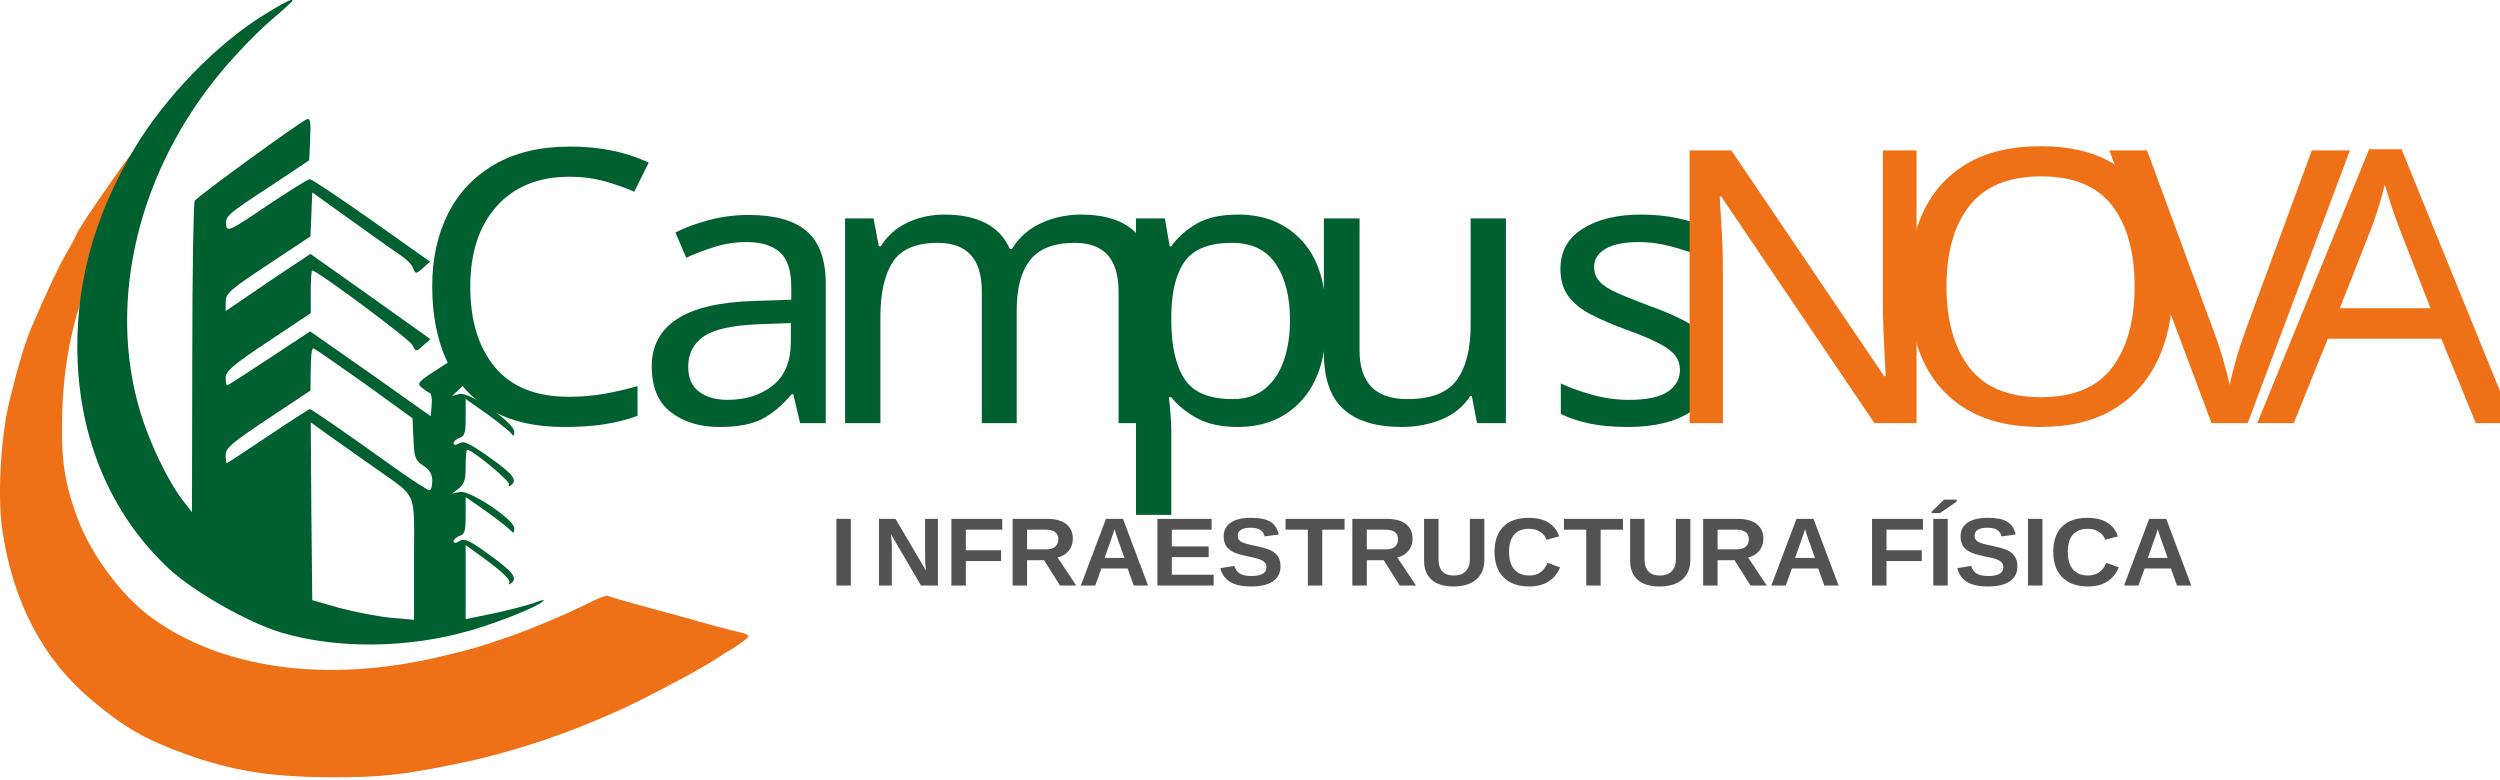
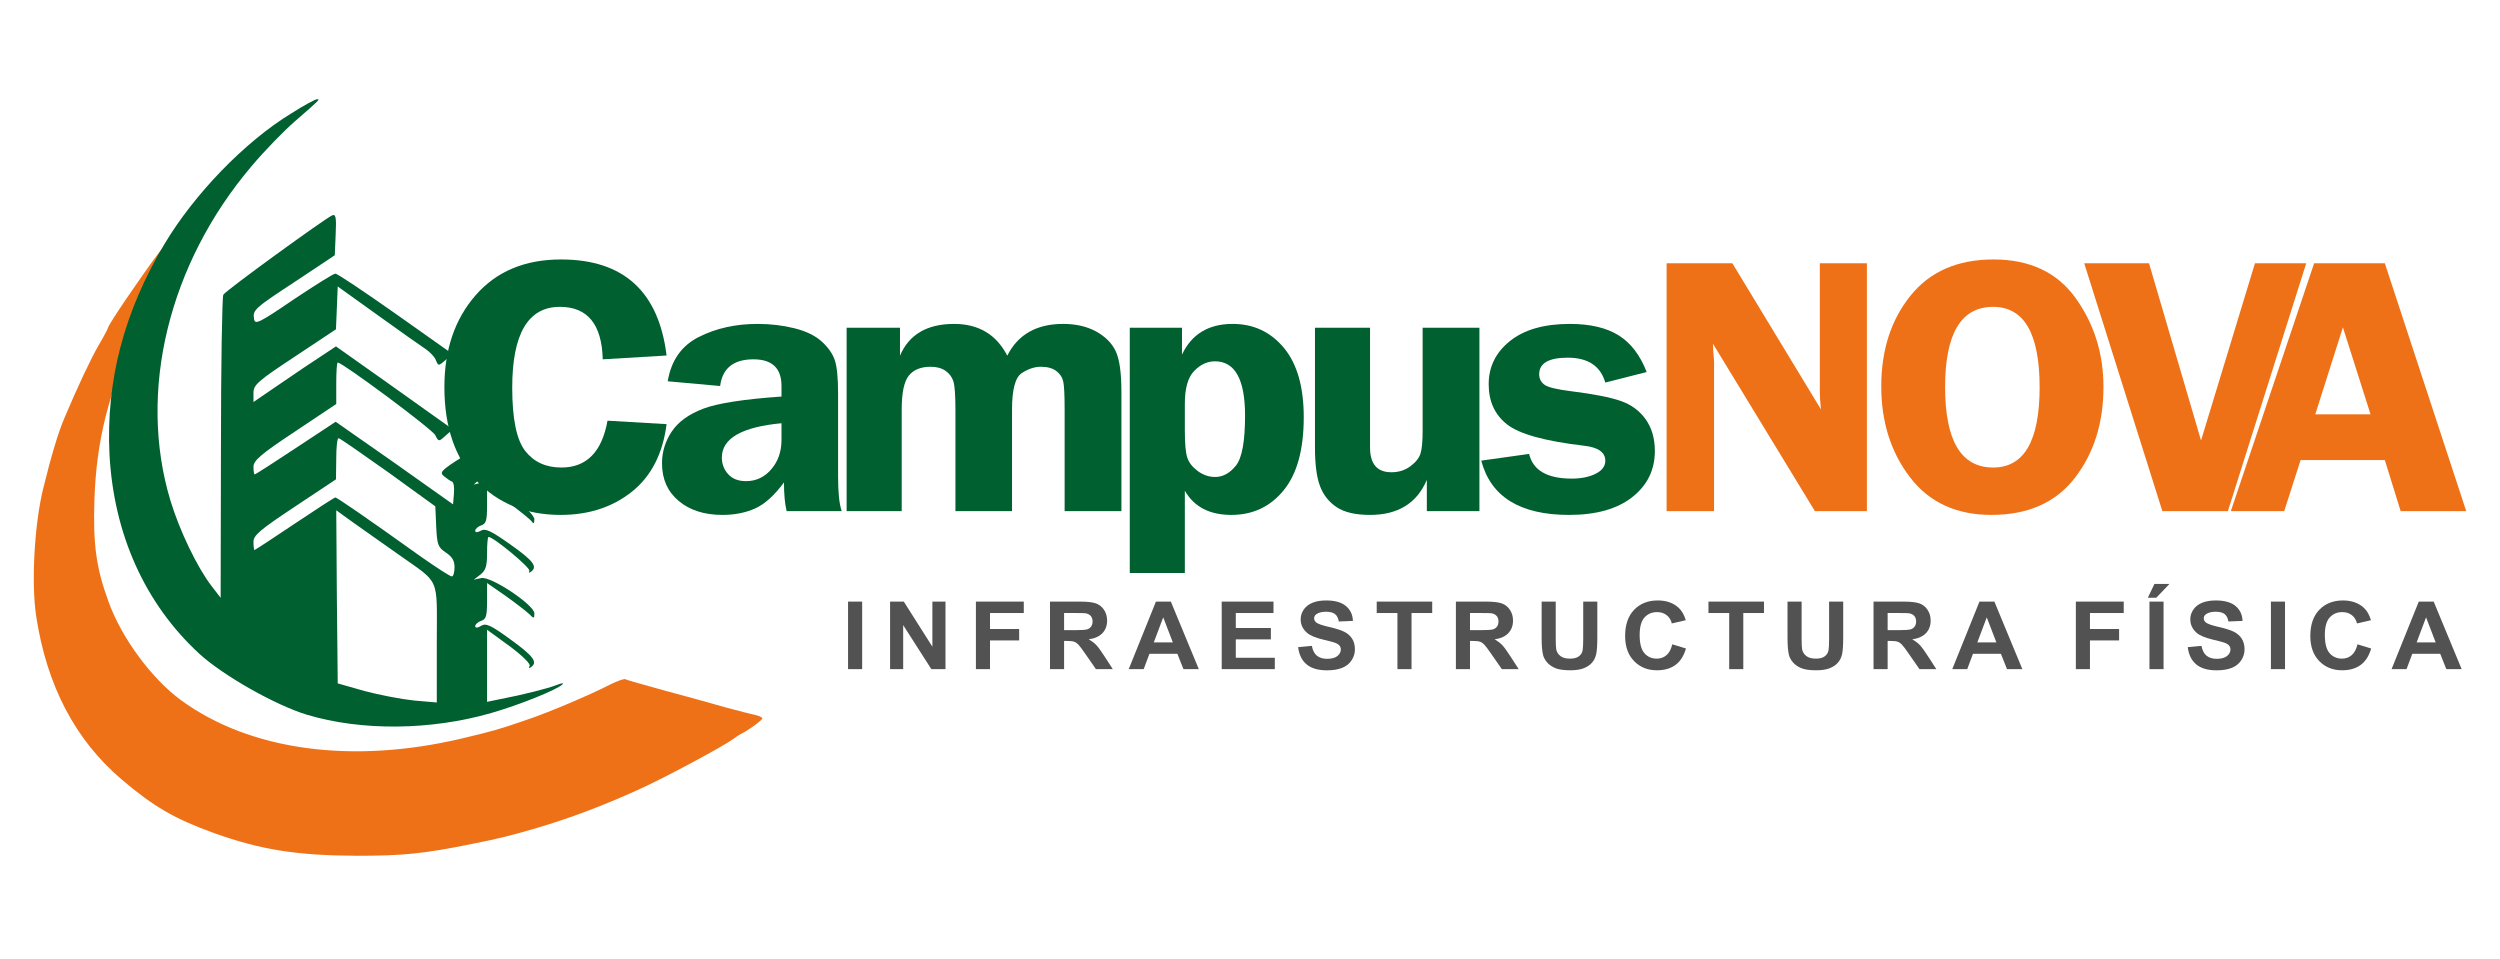
- <svg xmlns="http://www.w3.org/2000/svg" width="100%" height="100%" viewBox="0 0 584 182" version="1.1" xml:space="preserve" style="fill-rule:evenodd;clip-rule:evenodd;stroke-linejoin:round;stroke-miterlimit:2;">
-   <g transform="matrix(1,0,0,1,-8.11167,-23.81377)">
-     <g transform="matrix(0.05772,-0,0,-0.061045,-19.64695,215.7639)">
-       <path d="M1413,2968C1286,2854 1079,2638 1000,2540C925,2445 790,2257 790,2247C790,2244 773,2213 751,2178C719,2126 665,2018 610,1895C583,1837 553,1741 519,1610C483,1469 470,1239 491,1111C535,839 653,626 845,471C979,363 1067,315 1231,259C1426,193 1577,171 1824,170C2017,170 2102,178 2305,217C2421,239 2459,248 2575,280C2707,317 2844,365 2995,430C3101,475 3346,599 3389,629C3403,639 3420,649 3425,651C3450,662 3510,703 3510,710C3510,714 3498,720 3483,723C3467,726 3410,740 3355,754C3300,769 3186,799 3102,820C3018,842 2946,861 2941,864C2936,867 2909,858 2879,844C2795,803 2623,734 2535,706C2409,665 2397,662 2260,631C1803,529 1380,584 1094,781C972,865 846,1026 792,1168C740,1302 727,1394 733,1570C741,1801 791,1990 908,2230C968,2355 1096,2562 1167,2650C1278,2789 1330,2851 1359,2881C1459,2981 1503,3030 1493,3030C1487,3030 1451,3002 1413,2968Z" style="fill:rgb(238,113,23);fill-rule:nonzero;" />
+ <svg xmlns="http://www.w3.org/2000/svg" width="100%" height="100%" viewBox="0 0 600 230" version="1.1" xml:space="preserve" style="fill-rule:evenodd;clip-rule:evenodd;stroke-linejoin:round;stroke-miterlimit:2;">
+   <g transform="matrix(0.05772,-0,0,-0.061045,-19.64695,215.7639)">
+     <path d="M1413,2968C1286,2854 1079,2638 1000,2540C925,2445 790,2257 790,2247C790,2244 773,2213 751,2178C719,2126 665,2018 610,1895C583,1837 553,1741 519,1610C483,1469 470,1239 491,1111C535,839 653,626 845,471C979,363 1067,315 1231,259C1426,193 1577,171 1824,170C2017,170 2102,178 2305,217C2421,239 2459,248 2575,280C2707,317 2844,365 2995,430C3101,475 3346,599 3389,629C3403,639 3420,649 3425,651C3450,662 3510,703 3510,710C3510,714 3498,720 3483,723C3467,726 3410,740 3355,754C3300,769 3186,799 3102,820C3018,842 2946,861 2941,864C2936,867 2909,858 2879,844C2795,803 2623,734 2535,706C2409,665 2397,662 2260,631C1803,529 1380,584 1094,781C972,865 846,1026 792,1168C740,1302 727,1394 733,1570C741,1801 791,1990 908,2230C968,2355 1096,2562 1167,2650C1278,2789 1330,2851 1359,2881C1459,2981 1503,3030 1493,3030C1487,3030 1451,3002 1413,2968Z" style="fill:rgb(238,113,23);fill-rule:nonzero;" />
+   </g>
+   <g transform="matrix(2.62593,0,-0,2.587265,-212.8364,-304.4758)">
+     <g transform="matrix(0.222933,0,0,0.215575,120.4134,165.0934)">
+       <path d="M96.719,-66.953L70.547,-65.312C70.182,-80.365 64.323,-87.891 52.969,-87.891C39.948,-87.891 33.438,-76.302 33.438,-53.125C33.438,-39.74 35.208,-30.664 38.75,-25.898C42.292,-21.133 47.24,-18.75 53.594,-18.75C63.906,-18.75 70.208,-25.469 72.5,-38.906L96.719,-37.422C95.156,-24.661 90.404,-14.961 82.461,-8.32C74.518,-1.68 64.792,1.641 53.281,1.641C39.167,1.641 27.695,-3.229 18.867,-12.969C10.039,-22.708 5.625,-36.172 5.625,-53.359C5.625,-69.453 9.896,-82.63 18.438,-92.891C26.979,-103.151 38.646,-108.281 53.438,-108.281C79.062,-108.281 93.49,-94.505 96.719,-66.953Z" style="fill:rgb(0,96,47);" />
    </g>
-     <g transform="matrix(2.62593,0,-0,2.587265,-212.8364,-304.4758)">
-       <g transform="matrix(0.222933,0,0,0.215575,120.4134,165.0934)">
-         <g transform="matrix(160,0,0,160,100.3906,0)">
-                 </g>
-         <text x="0px" y="0px" style="font-family:'FranklinGothic-Demi', 'Franklin Gothic Demi', sans-serif;font-size:160px;fill:rgb(0,96,47);">C</text>
-       </g>
-       <g transform="matrix(0.222933,0,0,0.215575,140.4774,165.0934)">
-         <g transform="matrix(160,0,0,160,202.7956,0)">
-                 </g>
-         <text x="0px" y="0px" style="font-family:'FranklinGothic-Demi', 'Franklin Gothic Demi', sans-serif;font-size:160px;fill:rgb(0,96,47);">a<tspan x="70.921px " y="0px ">m</tspan>
-         </text>
-       </g>
-       <g transform="matrix(0.222933,0,0,0.215575,182.1659,165.0934)">
-         <g transform="matrix(160,0,0,160,228.5519,0)">
-                 </g>
-         <text x="0px" y="0px" style="font-family:'FranklinGothic-Demi', 'Franklin Gothic Demi', sans-serif;font-size:160px;fill:rgb(0,96,47);">p<tspan x="75.928px 152.849px " y="0px 0px ">us</tspan>
-         </text>
-       </g>
-       <g transform="matrix(0.222933,0,0,0.215575,230.9883,165.0934)">
-         <g transform="matrix(160,0,0,160,195.3431,0)">
-                 </g>
-         <text x="0px" y="0px" style="font-family:'FranklinGothic-Demi', 'Franklin Gothic Demi', sans-serif;font-size:160px;fill:rgb(238,113,23);">N<tspan x="93.077px " y="0px ">O</tspan>
-         </text>
-       </g>
-       <g transform="matrix(0.222933,0,0,0.215575,271.7851,165.0934)">
-         <g transform="matrix(160,0,0,160,156.29,0)">
-                 </g>
-         <text x="0px" y="0px" style="font-family:'FranklinGothic-Demi', 'Franklin Gothic Demi', sans-serif;font-size:160px;fill:rgb(238,113,23);">V<tspan x="59.024px " y="0px ">A</tspan>
-         </text>
-       </g>
+     <g transform="matrix(0.222933,0,0,0.215575,140.4774,165.0934)">
+       <path d="M78.516,0L55.938,0C55.208,-3.125 54.844,-7.24 54.844,-12.344C50.885,-6.719 46.94,-2.982 43.008,-1.133C39.076,0.716 34.609,1.641 29.609,1.641C22.214,1.641 16.237,-0.365 11.68,-4.375C7.122,-8.385 4.844,-13.776 4.844,-20.547C4.844,-25.495 6.172,-30.052 8.828,-34.219C11.484,-38.385 15.755,-41.654 21.641,-44.023C27.526,-46.393 38.255,-48.151 53.828,-49.297L53.828,-53.828C53.828,-61.484 50,-65.312 42.344,-65.312C34.167,-65.312 29.609,-61.484 28.672,-53.828L7.188,-55.859C8.594,-64.818 12.839,-71.172 19.922,-74.922C27.005,-78.672 35.026,-80.547 43.984,-80.547C49.349,-80.547 54.401,-79.922 59.141,-78.672C63.88,-77.422 67.578,-75.547 70.234,-73.047C72.891,-70.547 74.688,-67.904 75.625,-65.117C76.562,-62.331 77.031,-57.474 77.031,-50.547L77.031,-14.766C77.031,-7.891 77.526,-2.969 78.516,0ZM53.828,-37.812C37.526,-36.198 29.375,-31.276 29.375,-23.047C29.375,-20.286 30.234,-17.904 31.953,-15.898C33.672,-13.893 36.12,-12.891 39.297,-12.891C43.411,-12.891 46.862,-14.596 49.648,-18.008C52.435,-21.419 53.828,-25.625 53.828,-30.625L53.828,-37.812Z" style="fill:rgb(0,96,47);" />
+       <path d="M193.186,0L169.905,0L169.905,-43.672C169.905,-49.818 169.723,-53.815 169.358,-55.664C168.994,-57.513 168.043,-59.049 166.507,-60.273C164.97,-61.497 162.848,-62.109 160.139,-62.109C157.587,-62.109 154.983,-61.198 152.327,-59.375C149.671,-57.552 148.342,-52.318 148.342,-43.672L148.342,0L125.139,0L125.139,-43.672C125.139,-49.974 124.853,-54.049 124.28,-55.898C123.707,-57.747 122.626,-59.245 121.038,-60.391C119.449,-61.536 117.431,-62.109 114.983,-62.109C110.973,-62.109 107.991,-60.846 106.038,-58.32C104.085,-55.794 103.108,-50.911 103.108,-43.672L103.108,0L80.53,0L80.53,-78.906L102.405,-78.906L102.405,-66.875C106.103,-75.99 113.499,-80.547 124.592,-80.547C134.645,-80.547 141.91,-75.99 146.389,-66.875C150.764,-75.99 158.395,-80.547 169.28,-80.547C174.488,-80.547 178.967,-79.479 182.717,-77.344C186.467,-75.208 189.15,-72.422 190.764,-68.984C192.379,-65.547 193.186,-59.635 193.186,-51.25L193.186,0Z" style="fill:rgb(0,96,47);" />
    </g>
-     <g transform="matrix(0.585407,0,-0,0.566084,201.9333,160.5925)">
-       <g transform="matrix(40,0,0,40,664.4161,0)">
-             </g>
-       <text x="0px" y="0px" style="font-family:'Arial-BoldMT', 'Arial', sans-serif;font-weight:700;font-size:40px;fill:rgb(82,82,82);">I<tspan x="16.993px 52.2px 82.594px 117.8px 153.007px 185.807px 218.606px 249px 284.207px 319.413px 354.62px 385.014px 420.22px 455.427px 488.15px 503.143px 533.536px 550.53px 583.329px 600.323px 635.529px " y="0px 0px 0px 0px 0px 0px 0px 0px 0px 0px 0px 0px 0px 0px 0px 0px 0px 0px 0px 0px 0px ">NFRAESTRUCTURA FÍSICA</tspan>
-       </text>
+     <g transform="matrix(0.222933,0,0,0.215575,182.1659,165.0934)">
+       <path d="M9.609,26.641L9.609,-78.906L31.016,-78.906L31.016,-67.344C34.974,-76.146 41.901,-80.547 51.797,-80.547C60.339,-80.547 67.331,-77.122 72.773,-70.273C78.216,-63.424 80.938,-53.464 80.938,-40.391C80.938,-26.484 78.19,-16.003 72.695,-8.945C67.201,-1.888 60.052,1.641 51.25,1.641C42.344,1.641 35.99,-1.823 32.188,-8.75L32.188,26.641L9.609,26.641ZM32.188,-34.531C32.188,-28.958 32.526,-25.104 33.203,-22.969C33.88,-20.833 35.312,-18.919 37.5,-17.227C39.688,-15.534 42.057,-14.688 44.609,-14.688C47.786,-14.688 50.625,-16.315 53.125,-19.57C55.625,-22.826 56.875,-30 56.875,-41.094C56.875,-56.667 52.76,-64.453 44.531,-64.453C41.406,-64.453 38.568,-63.073 36.016,-60.312C33.464,-57.552 32.188,-52.865 32.188,-46.25L32.188,-34.531Z" style="fill:rgb(0,96,47);" />
+       <path d="M152.959,-78.906L152.959,0L131.397,0L131.397,-13.438C127.334,-3.385 119.574,1.641 108.116,1.641C102.178,1.641 97.621,0.534 94.444,-1.68C91.267,-3.893 88.988,-6.914 87.608,-10.742C86.228,-14.57 85.537,-20.104 85.537,-27.344L85.537,-78.906L108.116,-78.906L108.116,-27.344C108.116,-20.26 111.032,-16.719 116.866,-16.719C119.834,-16.719 122.412,-17.565 124.6,-19.258C126.787,-20.951 128.181,-22.76 128.78,-24.688C129.379,-26.615 129.678,-29.922 129.678,-34.609L129.678,-78.906L152.959,-78.906Z" style="fill:rgb(0,96,47);" />
+       <path d="M221.521,-59.844L204.568,-55.312C202.588,-62.448 197.458,-66.016 189.177,-66.016C181.364,-66.016 177.458,-63.641 177.458,-58.893C177.458,-57.015 178.174,-55.514 179.607,-54.392C181.039,-53.271 184.776,-52.323 190.818,-51.548C199.828,-50.36 206.495,-48.984 210.818,-47.422C215.14,-45.859 218.565,-43.229 221.091,-39.531C223.617,-35.833 224.88,-31.276 224.88,-25.859C224.88,-17.734 221.794,-11.12 215.622,-6.016C209.45,-0.911 200.818,1.641 189.724,1.641C169.62,1.641 157.614,-6.146 153.708,-21.719L173.318,-24.609C174.932,-17.526 180.765,-13.984 190.818,-13.984C194.672,-13.984 197.927,-14.676 200.583,-16.06C203.239,-17.443 204.568,-19.309 204.568,-21.659C204.568,-25.314 201.625,-27.477 195.739,-28.148C179.802,-30.112 169.32,-33.164 164.294,-37.305C159.268,-41.445 156.755,-47.214 156.755,-54.609C156.755,-62.109 159.672,-68.307 165.505,-73.203C171.338,-78.099 179.515,-80.547 190.036,-80.547C198.37,-80.547 205.036,-78.906 210.036,-75.625C215.036,-72.344 218.864,-67.083 221.521,-59.844Z" style="fill:rgb(0,96,47);" />
    </g>
-     <g transform="matrix(0.070963,-0,0,-0.078987,-1.61501,195.2157)">
-       <path d="M1008,2127C851,2041 680,1882 579,1730C442,1524 381,1314 393,1092C407,849 513,637 697,485C777,419 954,329 1060,300C1245,250 1479,252 1684,305C1781,330 1907,376 1925,392C1931,397 1922,396 1905,390C1877,380 1795,361 1708,346L1670,339L1670,558L1745,509C1790,479 1818,454 1814,448C1810,441 1812,440 1818,444C1843,459 1827,478 1750,528C1683,572 1666,579 1650,570C1638,563 1630,563 1630,569C1630,574 1639,582 1650,585C1667,590 1670,600 1670,646L1670,700L1731,662C1764,641 1800,616 1811,607C1829,591 1830,591 1830,608C1829,634 1682,722 1650,715L1625,710L1648,726C1666,739 1670,752 1670,791C1670,818 1672,840 1675,840C1692,840 1818,746 1813,737C1810,731 1812,730 1818,734C1842,749 1828,767 1749,817C1683,859 1664,867 1649,859C1637,853 1630,853 1630,859C1630,864 1639,872 1650,875C1667,880 1670,890 1670,936L1670,990L1743,944C1782,918 1818,892 1822,886C1827,879 1830,882 1830,893C1830,920 1682,1012 1650,1005L1625,999L1648,1018C1667,1033 1671,1044 1668,1083L1665,1129L1586,1083C1514,1042 1508,1036 1525,1024C1535,1017 1547,1009 1552,1008C1557,1006 1560,990 1558,972L1555,939L1357,1065L1158,1190L1023,1110C949,1066 887,1030 884,1030C882,1030 880,1040 880,1053C880,1072 904,1091 1020,1160L1160,1244L1160,1307C1160,1342 1162,1370 1165,1370C1181,1370 1487,1166 1495,1149C1506,1129 1507,1129 1530,1148L1554,1167L1529,1183C1516,1191 1427,1248 1332,1309L1159,1419L1112,1391C1086,1376 1023,1338 973,1307L880,1250L880,1278C880,1302 895,1314 1020,1388L1159,1471L1165,1601L1300,1514C1374,1466 1447,1420 1462,1411C1477,1402 1493,1387 1497,1377C1505,1359 1506,1359 1529,1377L1553,1396L1361,1518C1255,1585 1164,1640 1157,1640C1150,1640 1087,1604 1015,1561C899,1490 885,1484 882,1502C877,1530 882,1534 1028,1620L1155,1696L1158,1759C1161,1812 1158,1822 1146,1817C1121,1807 785,1588 778,1576C774,1570 770,1360 770,1110L769,655L739,690C690,747 630,859 599,951C488,1282 593,1670 874,1967C917,2013 982,2073 1019,2102C1105,2169 1106,2170 1095,2170C1089,2170 1050,2151 1008,2127ZM1335,1037L1495,933L1498,872C1501,816 1504,809 1530,793C1552,780 1560,768 1560,748C1560,733 1556,720 1551,720C1545,720 1499,747 1448,779C1263,898 1162,960 1157,960C1154,960 1092,924 1019,880C946,836 885,800 883,800C882,800 880,811 880,825C880,845 901,861 1020,932L1159,1015L1160,1078C1160,1112 1163,1140 1168,1140C1172,1140 1247,1093 1335,1037ZM1370,787C1514,695 1500,724 1500,517L1500,337L1423,343C1380,347 1305,360 1255,372L1165,395L1162,658L1160,921L1217,884C1249,864 1318,820 1370,787Z" style="fill:rgb(0,96,47);fill-rule:nonzero;" />
+     <g transform="matrix(0.222933,0,0,0.215575,230.9883,165.0934)">
+       <path d="M92.812,-106.641L92.812,0L71.484,0L29.688,-72.031C29.74,-70.208 29.792,-69.01 29.844,-68.438C30.052,-66.615 30.156,-65.078 30.156,-63.828L30.156,0L10.703,0L10.703,-106.641L37.656,-106.641L73.984,-43.75C73.672,-46.875 73.516,-49.245 73.516,-50.859L73.516,-106.641L92.812,-106.641Z" style="fill:rgb(238,113,23);" />
+       <path d="M143.859,1.641C129.484,1.641 118.364,-3.75 110.499,-14.531C102.635,-25.312 98.702,-38.359 98.702,-53.672C98.702,-69.245 102.687,-82.24 110.656,-92.656C118.624,-103.073 129.979,-108.281 144.718,-108.281C159.614,-108.281 170.851,-102.721 178.429,-91.602C186.007,-80.482 189.796,-67.76 189.796,-53.438C189.796,-37.969 185.89,-24.922 178.077,-14.297C170.265,-3.672 158.859,1.641 143.859,1.641ZM144.562,-87.891C131.437,-87.891 124.874,-76.38 124.874,-53.359C124.874,-30.286 131.437,-18.75 144.562,-18.75C157.27,-18.75 163.624,-30.26 163.624,-53.281C163.624,-76.354 157.27,-87.891 144.562,-87.891Z" style="fill:rgb(238,113,23);" />
+     </g>
+     <g transform="matrix(0.222933,0,0,0.215575,271.7851,165.0934)">
+       <path d="M89.922,-106.641L57.812,0L30.938,0L-1.094,-106.641L25.469,-106.641L46.797,-30.391L68.906,-106.641L89.922,-106.641Z" style="fill:rgb(238,113,23);" />
+       <path d="M122.149,-106.641L155.509,0L128.634,0L122.149,-21.953L87.618,-21.953L80.899,0L59.024,0L93.165,-106.641L122.149,-106.641ZM93.634,-41.641L116.29,-41.641L104.962,-79.062L93.634,-41.641Z" style="fill:rgb(238,113,23);" />
    </g>
  </g>
+   <g transform="matrix(0.585407,0,-0,0.566084,201.9333,160.5925)">
+     <rect x="2.734" y="-28.633" width="5.781" height="28.633" style="fill:rgb(82,82,82);fill-rule:nonzero;" />
+     <path d="M19.962,0L19.962,-28.633L25.587,-28.633L37.306,-9.512L37.306,-28.633L42.677,-28.633L42.677,0L36.876,0L25.333,-18.672L25.333,0L19.962,0Z" style="fill:rgb(82,82,82);fill-rule:nonzero;" />
+     <path d="M55.149,0L55.149,-28.633L74.778,-28.633L74.778,-23.789L60.93,-23.789L60.93,-17.012L72.884,-17.012L72.884,-12.168L60.93,-12.168L60.93,0L55.149,0Z" style="fill:rgb(82,82,82);fill-rule:nonzero;" />
+     <path d="M85.523,0L85.523,-28.633L97.691,-28.633C100.751,-28.633 102.974,-28.376 104.361,-27.861C105.748,-27.347 106.858,-26.432 107.691,-25.117C108.525,-23.802 108.941,-22.298 108.941,-20.605C108.941,-18.457 108.31,-16.683 107.047,-15.283C105.784,-13.883 103.896,-13.001 101.383,-12.637C102.633,-11.908 103.665,-11.107 104.478,-10.234C105.292,-9.362 106.389,-7.812 107.769,-5.586L111.265,0L104.351,0L100.172,-6.23C98.687,-8.457 97.672,-9.86 97.125,-10.439C96.578,-11.019 95.999,-11.416 95.387,-11.631C94.775,-11.846 93.805,-11.953 92.476,-11.953L91.305,-11.953L91.305,0L85.523,0ZM91.305,-16.523L95.582,-16.523C98.355,-16.523 100.087,-16.641 100.777,-16.875C101.467,-17.109 102.008,-17.513 102.398,-18.086C102.789,-18.659 102.984,-19.375 102.984,-20.234C102.984,-21.198 102.727,-21.976 102.213,-22.568C101.698,-23.161 100.973,-23.535 100.035,-23.691C99.566,-23.757 98.16,-23.789 95.816,-23.789L91.305,-23.789L91.305,-16.523Z" style="fill:rgb(82,82,82);fill-rule:nonzero;" />
+     <path d="M146.531,0L140.242,0L137.742,-6.504L126.296,-6.504L123.933,0L117.8,0L128.953,-28.633L135.066,-28.633L146.531,0ZM135.886,-11.328L131.941,-21.953L128.074,-11.328L135.886,-11.328Z" style="fill:rgb(82,82,82);fill-rule:nonzero;" />
+     <path d="M155.917,0L155.917,-28.633L177.148,-28.633L177.148,-23.789L161.698,-23.789L161.698,-17.441L176.073,-17.441L176.073,-12.617L161.698,-12.617L161.698,-4.824L177.695,-4.824L177.695,0L155.917,0Z" style="fill:rgb(82,82,82);fill-rule:nonzero;" />
+     <path d="M187.252,-9.316L192.877,-9.863C193.216,-7.975 193.902,-6.589 194.938,-5.703C195.973,-4.818 197.369,-4.375 199.127,-4.375C200.989,-4.375 202.392,-4.769 203.336,-5.557C204.28,-6.344 204.752,-7.266 204.752,-8.32C204.752,-8.997 204.553,-9.574 204.156,-10.049C203.759,-10.524 203.066,-10.938 202.076,-11.289C201.399,-11.523 199.856,-11.94 197.447,-12.539C194.348,-13.307 192.174,-14.251 190.924,-15.371C189.166,-16.947 188.287,-18.867 188.287,-21.133C188.287,-22.591 188.701,-23.955 189.527,-25.225C190.354,-26.494 191.546,-27.461 193.102,-28.125C194.658,-28.789 196.536,-29.121 198.736,-29.121C202.33,-29.121 205.035,-28.333 206.852,-26.758C208.668,-25.182 209.622,-23.079 209.713,-20.449L203.932,-20.195C203.684,-21.667 203.154,-22.725 202.34,-23.369C201.526,-24.014 200.305,-24.336 198.678,-24.336C196.998,-24.336 195.683,-23.991 194.733,-23.301C194.121,-22.858 193.815,-22.266 193.815,-21.523C193.815,-20.846 194.101,-20.267 194.674,-19.785C195.403,-19.173 197.174,-18.535 199.986,-17.871C202.799,-17.207 204.879,-16.52 206.227,-15.811C207.574,-15.101 208.629,-14.131 209.391,-12.9C210.152,-11.67 210.533,-10.15 210.533,-8.34C210.533,-6.699 210.078,-5.163 209.166,-3.73C208.255,-2.298 206.966,-1.234 205.299,-0.537C203.632,0.16 201.555,0.508 199.068,0.508C195.449,0.508 192.669,-0.329 190.729,-2.002C188.788,-3.675 187.63,-6.113 187.252,-9.316Z" style="fill:rgb(82,82,82);fill-rule:nonzero;" />
+     <path d="M227.962,0L227.962,-23.789L219.466,-23.789L219.466,-28.633L242.22,-28.633L242.22,-23.789L233.743,-23.789L233.743,0L227.962,0Z" style="fill:rgb(82,82,82);fill-rule:nonzero;" />
+     <path d="M251.93,0L251.93,-28.633L264.098,-28.633C267.158,-28.633 269.381,-28.376 270.768,-27.861C272.154,-27.347 273.264,-26.432 274.098,-25.117C274.931,-23.802 275.348,-22.298 275.348,-20.605C275.348,-18.457 274.716,-16.683 273.453,-15.283C272.19,-13.883 270.302,-13.001 267.789,-12.637C269.039,-11.908 270.071,-11.107 270.885,-10.234C271.699,-9.362 272.796,-7.812 274.176,-5.586L277.672,0L270.758,0L266.578,-6.23C265.094,-8.457 264.078,-9.86 263.531,-10.439C262.984,-11.019 262.405,-11.416 261.793,-11.631C261.181,-11.846 260.211,-11.953 258.883,-11.953L257.711,-11.953L257.711,0L251.93,0ZM257.711,-16.523L261.988,-16.523C264.762,-16.523 266.493,-16.641 267.184,-16.875C267.874,-17.109 268.414,-17.513 268.805,-18.086C269.195,-18.659 269.391,-19.375 269.391,-20.234C269.391,-21.198 269.133,-21.976 268.619,-22.568C268.105,-23.161 267.379,-23.535 266.441,-23.691C265.973,-23.757 264.566,-23.789 262.223,-23.789L257.711,-23.789L257.711,-16.523Z" style="fill:rgb(82,82,82);fill-rule:nonzero;" />
+     <path d="M287.078,-28.633L292.859,-28.633L292.859,-13.125C292.859,-10.664 292.931,-9.069 293.074,-8.34C293.321,-7.168 293.91,-6.227 294.841,-5.518C295.772,-4.808 297.045,-4.453 298.66,-4.453C300.3,-4.453 301.537,-4.788 302.371,-5.459C303.204,-6.13 303.705,-6.953 303.875,-7.93C304.044,-8.906 304.129,-10.527 304.129,-12.793L304.129,-28.633L309.91,-28.633L309.91,-13.594C309.91,-10.156 309.754,-7.728 309.441,-6.309C309.129,-4.889 308.552,-3.691 307.713,-2.715C306.873,-1.738 305.75,-0.96 304.343,-0.381C302.937,0.199 301.101,0.488 298.836,0.488C296.101,0.488 294.028,0.173 292.615,-0.459C291.202,-1.09 290.086,-1.911 289.265,-2.92C288.445,-3.929 287.905,-4.987 287.644,-6.094C287.267,-7.734 287.078,-10.156 287.078,-13.359L287.078,-28.633Z" style="fill:rgb(82,82,82);fill-rule:nonzero;" />
+     <path d="M340.644,-10.527L346.249,-8.75C345.39,-5.625 343.961,-3.304 341.962,-1.787C339.964,-0.27 337.428,0.488 334.355,0.488C330.553,0.488 327.428,-0.811 324.98,-3.408C322.532,-6.006 321.308,-9.557 321.308,-14.062C321.308,-18.828 322.538,-22.529 324.999,-25.166C327.46,-27.803 330.696,-29.121 334.706,-29.121C338.209,-29.121 341.054,-28.086 343.242,-26.016C344.544,-24.792 345.52,-23.034 346.171,-20.742L340.449,-19.375C340.11,-20.859 339.404,-22.031 338.329,-22.891C337.255,-23.75 335.95,-24.18 334.413,-24.18C332.291,-24.18 330.569,-23.418 329.247,-21.895C327.926,-20.371 327.265,-17.904 327.265,-14.492C327.265,-10.872 327.916,-8.294 329.218,-6.758C330.52,-5.221 332.213,-4.453 334.296,-4.453C335.833,-4.453 337.154,-4.941 338.261,-5.918C339.368,-6.895 340.162,-8.431 340.644,-10.527Z" style="fill:rgb(82,82,82);fill-rule:nonzero;" />
+     <path d="M363.976,0L363.976,-23.789L355.48,-23.789L355.48,-28.633L378.233,-28.633L378.233,-23.789L369.757,-23.789L369.757,0L363.976,0Z" style="fill:rgb(82,82,82);fill-rule:nonzero;" />
+     <path d="M387.885,-28.633L393.666,-28.633L393.666,-13.125C393.666,-10.664 393.738,-9.069 393.881,-8.34C394.128,-7.168 394.718,-6.227 395.649,-5.518C396.58,-4.808 397.852,-4.453 399.467,-4.453C401.108,-4.453 402.344,-4.788 403.178,-5.459C404.011,-6.13 404.512,-6.953 404.682,-7.93C404.851,-8.906 404.936,-10.527 404.936,-12.793L404.936,-28.633L410.717,-28.633L410.717,-13.594C410.717,-10.156 410.561,-7.728 410.248,-6.309C409.936,-4.889 409.359,-3.691 408.52,-2.715C407.68,-1.738 406.557,-0.96 405.15,-0.381C403.744,0.199 401.908,0.488 399.643,0.488C396.908,0.488 394.835,0.173 393.422,-0.459C392.009,-1.09 390.893,-1.911 390.072,-2.92C389.252,-3.929 388.712,-4.987 388.451,-6.094C388.074,-7.734 387.885,-10.156 387.885,-13.359L387.885,-28.633Z" style="fill:rgb(82,82,82);fill-rule:nonzero;" />
+     <path d="M423.15,0L423.15,-28.633L435.318,-28.633C438.378,-28.633 440.601,-28.376 441.988,-27.861C443.375,-27.347 444.485,-26.432 445.318,-25.117C446.151,-23.802 446.568,-22.298 446.568,-20.605C446.568,-18.457 445.937,-16.683 444.674,-15.283C443.411,-13.883 441.523,-13.001 439.01,-12.637C440.26,-11.908 441.291,-11.107 442.105,-10.234C442.919,-9.362 444.016,-7.812 445.396,-5.586L448.892,0L441.978,0L437.799,-6.23C436.314,-8.457 435.299,-9.86 434.752,-10.439C434.205,-11.019 433.625,-11.416 433.013,-11.631C432.401,-11.846 431.431,-11.953 430.103,-11.953L428.931,-11.953L428.931,0L423.15,0ZM428.931,-16.523L433.209,-16.523C435.982,-16.523 437.714,-16.641 438.404,-16.875C439.094,-17.109 439.635,-17.513 440.025,-18.086C440.416,-18.659 440.611,-19.375 440.611,-20.234C440.611,-21.198 440.354,-21.976 439.84,-22.568C439.325,-23.161 438.599,-23.535 437.662,-23.691C437.193,-23.757 435.787,-23.789 433.443,-23.789L428.931,-23.789L428.931,-16.523Z" style="fill:rgb(82,82,82);fill-rule:nonzero;" />
+     <path d="M484.158,0L477.869,0L475.369,-6.504L463.923,-6.504L461.56,0L455.427,0L466.58,-28.633L472.693,-28.633L484.158,0ZM473.513,-11.328L469.568,-21.953L465.701,-11.328L473.513,-11.328Z" style="fill:rgb(82,82,82);fill-rule:nonzero;" />
+     <path d="M506.092,0L506.092,-28.633L525.721,-28.633L525.721,-23.789L511.873,-23.789L511.873,-17.012L523.826,-17.012L523.826,-12.168L511.873,-12.168L511.873,0L506.092,0Z" style="fill:rgb(82,82,82);fill-rule:nonzero;" />
+     <path d="M536.271,0L536.271,-28.633L542.052,-28.633L542.052,0L536.271,0ZM535.607,-30.273L538.302,-36.113L544.454,-36.113L539.083,-30.273L535.607,-30.273Z" style="fill:rgb(82,82,82);fill-rule:nonzero;" />
+     <path d="M551.975,-9.316L557.6,-9.863C557.939,-7.975 558.625,-6.589 559.661,-5.703C560.696,-4.818 562.092,-4.375 563.85,-4.375C565.712,-4.375 567.115,-4.769 568.059,-5.557C569.003,-6.344 569.475,-7.266 569.475,-8.32C569.475,-8.997 569.276,-9.574 568.879,-10.049C568.482,-10.524 567.789,-10.938 566.799,-11.289C566.122,-11.523 564.579,-11.94 562.17,-12.539C559.071,-13.307 556.897,-14.251 555.647,-15.371C553.889,-16.947 553.01,-18.867 553.01,-21.133C553.01,-22.591 553.424,-23.955 554.25,-25.225C555.077,-26.494 556.269,-27.461 557.825,-28.125C559.381,-28.789 561.259,-29.121 563.459,-29.121C567.053,-29.121 569.758,-28.333 571.575,-26.758C573.391,-25.182 574.345,-23.079 574.436,-20.449L568.655,-20.195C568.407,-21.667 567.877,-22.725 567.063,-23.369C566.249,-24.014 565.028,-24.336 563.401,-24.336C561.721,-24.336 560.406,-23.991 559.455,-23.301C558.843,-22.858 558.538,-22.266 558.538,-21.523C558.538,-20.846 558.824,-20.267 559.397,-19.785C560.126,-19.173 561.897,-18.535 564.709,-17.871C567.522,-17.207 569.602,-16.52 570.95,-15.811C572.297,-15.101 573.352,-14.131 574.114,-12.9C574.875,-11.67 575.256,-10.15 575.256,-8.34C575.256,-6.699 574.801,-5.163 573.889,-3.73C572.978,-2.298 571.689,-1.234 570.022,-0.537C568.355,0.16 566.278,0.508 563.791,0.508C560.172,0.508 557.392,-0.329 555.452,-2.002C553.511,-3.675 552.353,-6.113 551.975,-9.316Z" style="fill:rgb(82,82,82);fill-rule:nonzero;" />
+     <rect x="586.064" y="-28.633" width="5.781" height="28.633" style="fill:rgb(82,82,82);fill-rule:nonzero;" />
+     <path d="M621.553,-10.527L627.159,-8.75C626.299,-5.625 624.87,-3.304 622.871,-1.787C620.873,-0.27 618.337,0.488 615.264,0.488C611.462,0.488 608.337,-0.811 605.889,-3.408C603.441,-6.006 602.217,-9.557 602.217,-14.062C602.217,-18.828 603.448,-22.529 605.909,-25.166C608.37,-27.803 611.605,-29.121 615.616,-29.121C619.118,-29.121 621.963,-28.086 624.151,-26.016C625.453,-24.792 626.429,-23.034 627.08,-20.742L621.358,-19.375C621.019,-20.859 620.313,-22.031 619.239,-22.891C618.164,-23.75 616.859,-24.18 615.323,-24.18C613.2,-24.18 611.478,-23.418 610.157,-21.895C608.835,-20.371 608.174,-17.904 608.174,-14.492C608.174,-10.872 608.825,-8.294 610.127,-6.758C611.429,-5.221 613.122,-4.453 615.205,-4.453C616.742,-4.453 618.064,-4.941 619.17,-5.918C620.277,-6.895 621.071,-8.431 621.553,-10.527Z" style="fill:rgb(82,82,82);fill-rule:nonzero;" />
+     <path d="M664.26,0L657.971,0L655.471,-6.504L644.025,-6.504L641.662,0L635.529,0L646.682,-28.633L652.795,-28.633L664.26,0ZM653.615,-11.328L649.67,-21.953L645.803,-11.328L653.615,-11.328Z" style="fill:rgb(82,82,82);fill-rule:nonzero;" />
+   </g>
+   <g transform="matrix(0.070963,-0,0,-0.078987,-1.61501,195.2157)">
+     <path d="M1008,2127C851,2041 680,1882 579,1730C442,1524 381,1314 393,1092C407,849 513,637 697,485C777,419 954,329 1060,300C1245,250 1479,252 1684,305C1781,330 1907,376 1925,392C1931,397 1922,396 1905,390C1877,380 1795,361 1708,346L1670,339L1670,558L1745,509C1790,479 1818,454 1814,448C1810,441 1812,440 1818,444C1843,459 1827,478 1750,528C1683,572 1666,579 1650,570C1638,563 1630,563 1630,569C1630,574 1639,582 1650,585C1667,590 1670,600 1670,646L1670,700L1731,662C1764,641 1800,616 1811,607C1829,591 1830,591 1830,608C1829,634 1682,722 1650,715L1625,710L1648,726C1666,739 1670,752 1670,791C1670,818 1672,840 1675,840C1692,840 1818,746 1813,737C1810,731 1812,730 1818,734C1842,749 1828,767 1749,817C1683,859 1664,867 1649,859C1637,853 1630,853 1630,859C1630,864 1639,872 1650,875C1667,880 1670,890 1670,936L1670,990L1743,944C1782,918 1818,892 1822,886C1827,879 1830,882 1830,893C1830,920 1682,1012 1650,1005L1625,999L1648,1018C1667,1033 1671,1044 1668,1083L1665,1129L1586,1083C1514,1042 1508,1036 1525,1024C1535,1017 1547,1009 1552,1008C1557,1006 1560,990 1558,972L1555,939L1357,1065L1158,1190L1023,1110C949,1066 887,1030 884,1030C882,1030 880,1040 880,1053C880,1072 904,1091 1020,1160L1160,1244L1160,1307C1160,1342 1162,1370 1165,1370C1181,1370 1487,1166 1495,1149C1506,1129 1507,1129 1530,1148L1554,1167L1529,1183C1516,1191 1427,1248 1332,1309L1159,1419L1112,1391C1086,1376 1023,1338 973,1307L880,1250L880,1278C880,1302 895,1314 1020,1388L1159,1471L1165,1601L1300,1514C1374,1466 1447,1420 1462,1411C1477,1402 1493,1387 1497,1377C1505,1359 1506,1359 1529,1377L1553,1396L1361,1518C1255,1585 1164,1640 1157,1640C1150,1640 1087,1604 1015,1561C899,1490 885,1484 882,1502C877,1530 882,1534 1028,1620L1155,1696L1158,1759C1161,1812 1158,1822 1146,1817C1121,1807 785,1588 778,1576C774,1570 770,1360 770,1110L769,655L739,690C690,747 630,859 599,951C488,1282 593,1670 874,1967C917,2013 982,2073 1019,2102C1105,2169 1106,2170 1095,2170C1089,2170 1050,2151 1008,2127ZM1335,1037L1495,933L1498,872C1501,816 1504,809 1530,793C1552,780 1560,768 1560,748C1560,733 1556,720 1551,720C1545,720 1499,747 1448,779C1263,898 1162,960 1157,960C1154,960 1092,924 1019,880C946,836 885,800 883,800C882,800 880,811 880,825C880,845 901,861 1020,932L1159,1015L1160,1078C1160,1112 1163,1140 1168,1140C1172,1140 1247,1093 1335,1037ZM1370,787C1514,695 1500,724 1500,517L1500,337L1423,343C1380,347 1305,360 1255,372L1165,395L1162,658L1160,921L1217,884C1249,864 1318,820 1370,787Z" style="fill:rgb(0,96,47);fill-rule:nonzero;" />
+   </g>
</svg>
